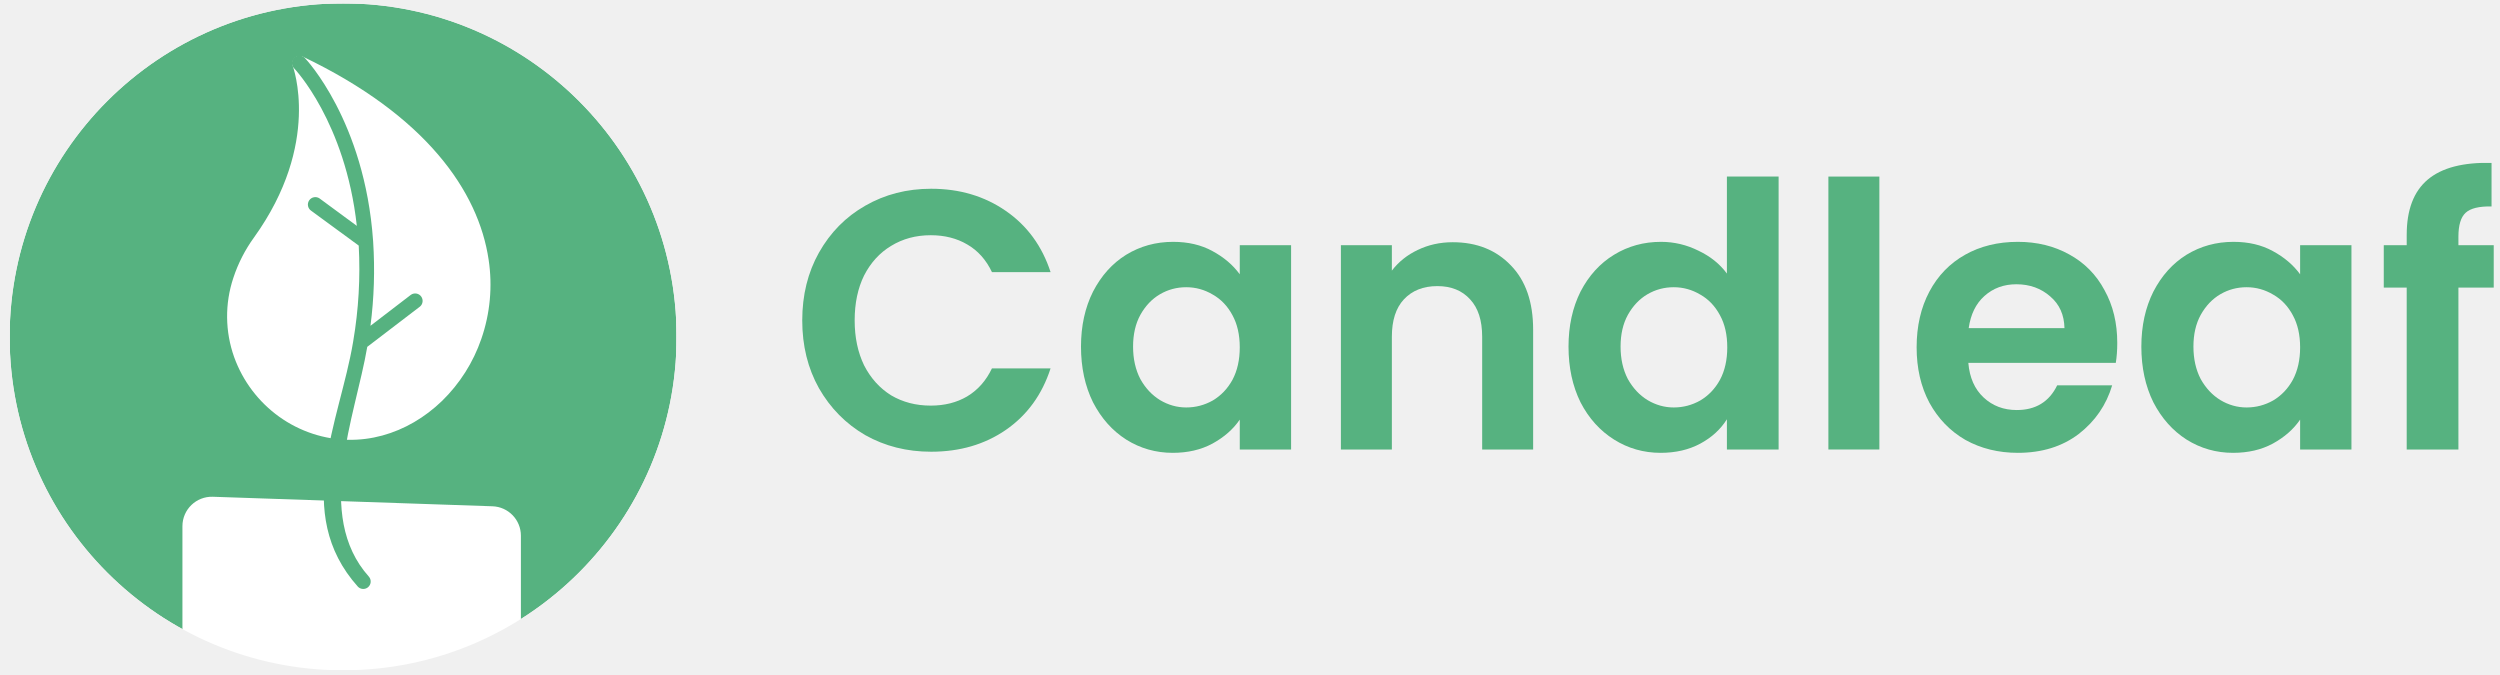
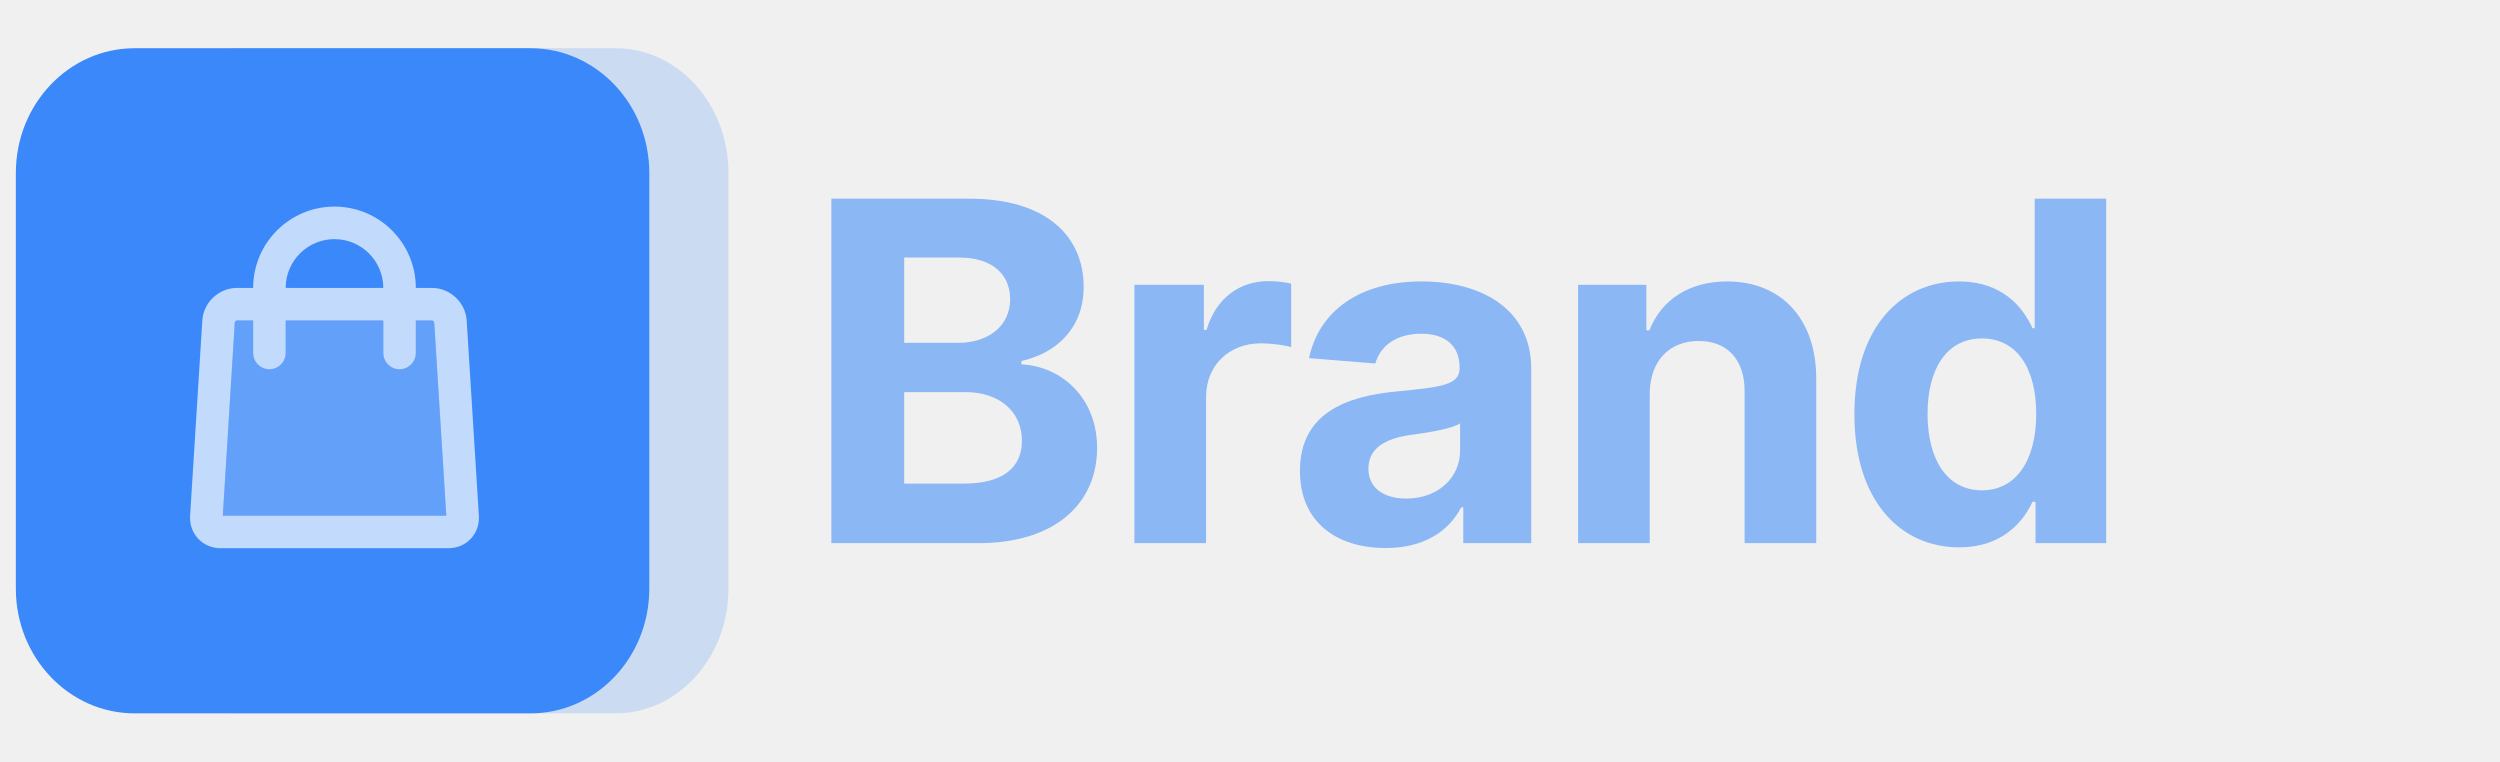
- <svg xmlns="http://www.w3.org/2000/svg" width="126" height="34" viewBox="0 0 126 34" fill="none">
-   <path d="M40.433 16.149C40.433 14.873 40.714 13.732 41.277 12.729C41.852 11.712 42.629 10.925 43.608 10.368C44.599 9.798 45.706 9.513 46.929 9.513C48.361 9.513 49.615 9.884 50.691 10.628C51.768 11.371 52.52 12.4 52.949 13.714H49.994C49.7 13.094 49.284 12.629 48.746 12.319C48.22 12.01 47.608 11.855 46.911 11.855C46.164 11.855 45.498 12.034 44.91 12.394C44.335 12.741 43.883 13.237 43.552 13.881C43.234 14.525 43.075 15.281 43.075 16.149C43.075 17.004 43.234 17.76 43.552 18.417C43.883 19.061 44.335 19.563 44.91 19.923C45.498 20.27 46.164 20.443 46.911 20.443C47.608 20.443 48.22 20.288 48.746 19.978C49.284 19.656 49.7 19.185 49.994 18.566H52.949C52.52 19.892 51.768 20.926 50.691 21.67C49.627 22.401 48.373 22.767 46.929 22.767C45.706 22.767 44.599 22.488 43.608 21.93C42.629 21.36 41.852 20.573 41.277 19.569C40.714 18.566 40.433 17.425 40.433 16.149Z" fill="#56B280" />
-   <path d="M54.482 17.469C54.482 16.428 54.684 15.505 55.088 14.699C55.504 13.893 56.06 13.274 56.758 12.84C57.468 12.406 58.257 12.189 59.125 12.189C59.884 12.189 60.544 12.344 61.107 12.654C61.682 12.964 62.141 13.354 62.484 13.825V12.357H65.071V22.655H62.484V21.149C62.153 21.633 61.694 22.036 61.107 22.358C60.532 22.668 59.865 22.823 59.107 22.823C58.251 22.823 57.468 22.599 56.758 22.153C56.06 21.707 55.504 21.081 55.088 20.276C54.684 19.458 54.482 18.522 54.482 17.469ZM62.484 17.506C62.484 16.874 62.361 16.335 62.117 15.889C61.872 15.43 61.542 15.083 61.126 14.848C60.71 14.6 60.263 14.476 59.786 14.476C59.309 14.476 58.868 14.594 58.465 14.829C58.061 15.065 57.73 15.412 57.474 15.87C57.229 16.316 57.107 16.849 57.107 17.469C57.107 18.088 57.229 18.634 57.474 19.105C57.73 19.563 58.061 19.916 58.465 20.164C58.881 20.412 59.321 20.536 59.786 20.536C60.263 20.536 60.71 20.418 61.126 20.183C61.542 19.935 61.872 19.588 62.117 19.142C62.361 18.683 62.484 18.138 62.484 17.506Z" fill="#56B280" />
-   <path d="M73.215 12.208C74.426 12.208 75.404 12.598 76.151 13.379C76.897 14.148 77.27 15.226 77.27 16.614V22.655H74.701V16.967C74.701 16.149 74.499 15.523 74.095 15.089C73.692 14.643 73.141 14.42 72.444 14.42C71.734 14.42 71.171 14.643 70.755 15.089C70.352 15.523 70.15 16.149 70.15 16.967V22.655H67.581V12.357H70.15V13.639C70.492 13.193 70.927 12.846 71.453 12.598C71.991 12.338 72.578 12.208 73.215 12.208Z" fill="#56B280" />
-   <path d="M79.053 17.469C79.053 16.428 79.255 15.505 79.658 14.699C80.074 13.893 80.637 13.274 81.347 12.84C82.056 12.406 82.846 12.189 83.714 12.189C84.375 12.189 85.005 12.338 85.604 12.636C86.204 12.921 86.681 13.305 87.036 13.788V8.899H89.642V22.655H87.036V21.131C86.718 21.639 86.271 22.048 85.696 22.358C85.121 22.668 84.454 22.823 83.696 22.823C82.839 22.823 82.056 22.599 81.347 22.153C80.637 21.707 80.074 21.081 79.658 20.276C79.255 19.458 79.053 18.522 79.053 17.469ZM87.054 17.506C87.054 16.874 86.932 16.335 86.687 15.889C86.442 15.43 86.112 15.083 85.696 14.848C85.28 14.6 84.834 14.476 84.356 14.476C83.879 14.476 83.439 14.594 83.035 14.829C82.631 15.065 82.301 15.412 82.044 15.87C81.799 16.316 81.677 16.849 81.677 17.469C81.677 18.088 81.799 18.634 82.044 19.105C82.301 19.563 82.631 19.916 83.035 20.164C83.451 20.412 83.891 20.536 84.356 20.536C84.834 20.536 85.28 20.418 85.696 20.183C86.112 19.935 86.442 19.588 86.687 19.142C86.932 18.683 87.054 18.138 87.054 17.506Z" fill="#56B280" />
-   <path d="M94.72 8.899V22.655H92.151V8.899H94.72Z" fill="#56B280" />
-   <path d="M106.71 17.283C106.71 17.655 106.685 17.989 106.636 18.287H99.204C99.265 19.03 99.522 19.613 99.975 20.034C100.427 20.456 100.984 20.666 101.645 20.666C102.599 20.666 103.278 20.251 103.682 19.421H106.453C106.159 20.412 105.596 21.23 104.765 21.875C103.933 22.506 102.911 22.823 101.7 22.823C100.721 22.823 99.84 22.606 99.057 22.172C98.286 21.726 97.681 21.1 97.24 20.294C96.812 19.489 96.598 18.559 96.598 17.506C96.598 16.44 96.812 15.505 97.24 14.699C97.668 13.893 98.268 13.274 99.039 12.84C99.81 12.406 100.697 12.189 101.7 12.189C102.666 12.189 103.529 12.4 104.287 12.822C105.058 13.243 105.652 13.844 106.068 14.625C106.496 15.393 106.71 16.279 106.71 17.283ZM104.049 16.539C104.037 15.87 103.798 15.337 103.333 14.941C102.868 14.532 102.299 14.327 101.626 14.327C100.99 14.327 100.452 14.525 100.011 14.922C99.583 15.306 99.32 15.845 99.222 16.539H104.049Z" fill="#56B280" />
-   <path d="M107.924 17.469C107.924 16.428 108.126 15.505 108.53 14.699C108.946 13.893 109.503 13.274 110.2 12.84C110.91 12.406 111.699 12.189 112.567 12.189C113.326 12.189 113.987 12.344 114.549 12.654C115.124 12.964 115.583 13.354 115.926 13.825V12.357H118.513V22.655H115.926V21.149C115.595 21.633 115.137 22.036 114.549 22.358C113.974 22.668 113.308 22.823 112.549 22.823C111.693 22.823 110.91 22.599 110.2 22.153C109.503 21.707 108.946 21.081 108.53 20.276C108.126 19.458 107.924 18.522 107.924 17.469ZM115.926 17.506C115.926 16.874 115.803 16.335 115.559 15.889C115.314 15.43 114.984 15.083 114.568 14.848C114.152 14.6 113.705 14.476 113.228 14.476C112.751 14.476 112.311 14.594 111.907 14.829C111.503 15.065 111.173 15.412 110.916 15.87C110.671 16.316 110.549 16.849 110.549 17.469C110.549 18.088 110.671 18.634 110.916 19.105C111.173 19.563 111.503 19.916 111.907 20.164C112.323 20.412 112.763 20.536 113.228 20.536C113.705 20.536 114.152 20.418 114.568 20.183C114.984 19.935 115.314 19.588 115.559 19.142C115.803 18.683 115.926 18.138 115.926 17.506Z" fill="#56B280" />
-   <path d="M125.684 14.495H123.904V22.655H121.298V14.495H120.142V12.357H121.298V11.836C121.298 10.572 121.653 9.643 122.362 9.048C123.072 8.453 124.143 8.174 125.574 8.211V10.405C124.95 10.392 124.516 10.498 124.271 10.721C124.026 10.944 123.904 11.347 123.904 11.929V12.357H125.684V14.495Z" fill="#56B280" />
-   <g clip-path="url(#clip0_703_76)">
-     <mask id="mask0_703_76" style="mask-type:alpha" maskUnits="userSpaceOnUse" x="0" y="0" width="35" height="34">
-       <circle cx="17.293" cy="16.976" r="16.807" fill="#F578A5" />
-     </mask>
-     <g mask="url(#mask0_703_76)">
-       <circle cx="17.293" cy="16.976" r="16.807" fill="#56B280" />
-       <path d="M9.562 33.539V33.907H9.93H25.518H25.886V33.539V26.998C25.886 26.398 25.41 25.905 24.809 25.884L10.715 25.404C10.085 25.383 9.562 25.887 9.562 26.518V33.539Z" fill="white" stroke="white" stroke-width="0.735" />
-       <g clip-path="url(#clip1_703_76)">
-         <path d="M12.8 11.971C16.225 7.209 14.752 3.332 14.756 3.328C14.683 3.134 14.782 2.917 14.976 2.845C15.074 2.808 15.183 2.814 15.276 2.861C21.458 5.819 24.118 9.637 24.627 13.09C24.83 14.431 24.703 15.802 24.258 17.083C23.851 18.266 23.172 19.336 22.276 20.209C20.553 21.873 18.145 22.64 15.768 21.863C15.16 21.664 14.586 21.373 14.067 21C13.026 20.252 12.236 19.206 11.802 18C11.342 16.71 11.327 15.303 11.761 14.004C12 13.276 12.351 12.591 12.8 11.971Z" fill="white" />
-         <path d="M14.831 3.451C14.681 3.308 14.674 3.071 14.816 2.92C14.959 2.77 15.196 2.763 15.347 2.906C15.358 2.916 15.368 2.927 15.378 2.939C15.392 2.951 18.377 6.08 18.803 12.127L18.807 12.183C18.899 13.597 18.854 15.015 18.672 16.42L20.712 14.856C20.883 14.739 21.117 14.782 21.234 14.953C21.34 15.108 21.316 15.317 21.177 15.443L18.51 17.481C17.913 20.991 15.808 25.957 18.594 29.066C18.728 29.224 18.709 29.46 18.551 29.595C18.401 29.722 18.177 29.712 18.04 29.571C14.698 25.846 17.13 21.232 17.795 17.242L17.804 17.186C18.074 15.599 18.167 13.986 18.08 12.378L15.681 10.62C15.51 10.503 15.466 10.27 15.583 10.098C15.7 9.927 15.934 9.883 16.105 10C16.112 10.005 16.119 10.01 16.126 10.016L17.984 11.384C17.404 6.142 14.842 3.463 14.831 3.451Z" fill="#56B280" />
-       </g>
+ <svg xmlns="http://www.w3.org/2000/svg" width="151" height="46" viewBox="0 0 151 46" fill="none">
+   <path d="M50.214 32.806H59.103C63.776 32.806 66.265 30.368 66.265 27.056C66.265 23.978 64.061 22.119 61.694 22.007V21.804C63.858 21.316 65.453 19.782 65.453 17.334C65.453 14.215 63.136 12 58.544 12H50.214V32.806ZM54.613 29.21V23.683H58.3C60.413 23.683 61.724 24.902 61.724 26.619C61.724 28.184 60.657 29.21 58.199 29.21H54.613ZM54.613 20.706V15.556H57.955C59.906 15.556 61.013 16.561 61.013 18.065C61.013 19.711 59.672 20.706 57.874 20.706H54.613Z" fill="#8CB7F5" />
+   <path d="M68.518 32.806H72.846V23.978C72.846 22.058 74.248 20.737 76.158 20.737C76.757 20.737 77.58 20.838 77.987 20.971V17.13C77.6 17.039 77.062 16.978 76.625 16.978C74.878 16.978 73.445 17.994 72.876 19.924H72.714V17.201H68.518V32.806Z" fill="#8CB7F5" />
+   <path d="M83.699 33.101C86.005 33.101 87.498 32.095 88.26 30.642H88.382V32.806H92.487V22.281C92.487 18.563 89.337 16.998 85.863 16.998C82.124 16.998 79.665 18.786 79.066 21.631L83.069 21.956C83.364 20.92 84.288 20.158 85.842 20.158C87.316 20.158 88.159 20.899 88.159 22.18V22.241C88.159 23.246 87.092 23.378 84.379 23.642C81.291 23.927 78.517 24.963 78.517 28.448C78.517 31.536 80.722 33.101 83.699 33.101ZM84.938 30.114C83.607 30.114 82.652 29.494 82.652 28.306C82.652 27.087 83.658 26.487 85.182 26.274C86.127 26.142 87.671 25.918 88.189 25.573V27.229C88.189 28.864 86.838 30.114 84.938 30.114Z" fill="#8CB7F5" />
+   <path d="M99.644 23.785C99.654 21.773 100.853 20.595 102.6 20.595C104.337 20.595 105.384 21.733 105.374 23.642V32.806H109.701V22.87C109.701 19.233 107.568 16.998 104.317 16.998C102.001 16.998 100.324 18.136 99.624 19.955H99.441V17.201H95.316V32.806H99.644V23.785Z" fill="#8CB7F5" />
+   <path d="M118.334 33.06C120.854 33.06 122.164 31.607 122.764 30.307H122.947V32.806H127.214V12H122.896V19.823H122.764C122.185 18.553 120.935 16.998 118.324 16.998C114.901 16.998 112.005 19.66 112.005 25.024C112.005 30.246 114.779 33.06 118.334 33.06ZM119.706 29.616C117.583 29.616 116.424 27.727 116.424 25.004C116.424 22.302 117.562 20.442 119.706 20.442C121.809 20.442 122.987 22.22 122.987 25.004C122.987 27.788 121.789 29.616 119.706 29.616Z" fill="#8CB7F5" />
+   <g opacity="0.8">
+     <path fill-rule="evenodd" clip-rule="evenodd" d="M14.467 2.913H37.185C40.949 2.913 44 6.286 44 10.446V35.554C44 39.715 40.949 43.087 37.185 43.087H14.467C10.703 43.087 7.652 39.715 7.652 35.554L7.652 10.446C7.652 6.286 10.703 2.913 14.467 2.913Z" fill="#0D6EFD" fill-opacity="0.2" />
+     <path fill-rule="evenodd" clip-rule="evenodd" d="M8.13 2.913H32.044C36.005 2.913 39.217 6.286 39.217 10.446V35.554C39.217 39.715 36.005 43.087 32.044 43.087H8.13C4.168 43.087 0.957 39.715 0.957 35.554L0.957 10.446C0.957 6.286 4.168 2.913 8.13 2.913Z" fill="#0D6EFD" />
+     <g opacity="0.7">
+       <path opacity="0.3" fill-rule="evenodd" clip-rule="evenodd" d="M15.29 19.356H14.31C14.259 19.356 14.184 19.427 14.181 19.473L13.459 31.148L26.955 31.145L26.225 19.473C26.223 19.428 26.146 19.356 26.097 19.356H25.116V21.321C25.116 21.864 24.677 22.304 24.134 22.304C23.591 22.304 23.151 21.864 23.151 21.321V19.356H17.255V21.321C17.255 21.864 16.816 22.304 16.273 22.304C15.73 22.304 15.29 21.864 15.29 21.321V19.356Z" fill="white" />
+       <path fill-rule="evenodd" clip-rule="evenodd" d="M20.203 12.478C22.915 12.478 25.116 14.68 25.116 17.389L26.097 17.391C27.183 17.391 28.119 18.27 28.187 19.351L28.924 31.154C28.992 32.236 28.17 33.113 27.087 33.113H13.32C12.237 33.113 11.415 32.234 11.482 31.154L12.22 19.351C12.287 18.269 13.221 17.391 14.31 17.391H15.29C15.29 14.678 17.493 12.478 20.203 12.478ZM23.151 17.392C23.151 15.765 21.83 14.444 20.203 14.444C18.578 14.444 17.255 15.764 17.255 17.389L23.151 17.392ZM15.29 19.357H14.31C14.259 19.357 14.184 19.427 14.181 19.473L13.459 31.148L26.955 31.145L26.225 19.473C26.223 19.429 26.146 19.357 26.097 19.357H25.116V21.322C25.116 21.864 24.677 22.304 24.134 22.304C23.591 22.304 23.151 21.864 23.151 21.322V19.357H17.255V21.322C17.255 21.864 16.816 22.304 16.273 22.304C15.73 22.304 15.29 21.864 15.29 21.322V19.357Z" fill="white" />
    </g>
  </g>
-   <defs>
-     <clipPath id="clip0_703_76">
-       <rect width="33.613" height="33.613" fill="white" transform="translate(0.48584 0.169434)" />
-     </clipPath>
-     <clipPath id="clip1_703_76">
-       <rect width="20.627" height="20.627" fill="white" transform="translate(2.46729 16.6353) rotate(-48)" />
-     </clipPath>
-   </defs>
</svg>
